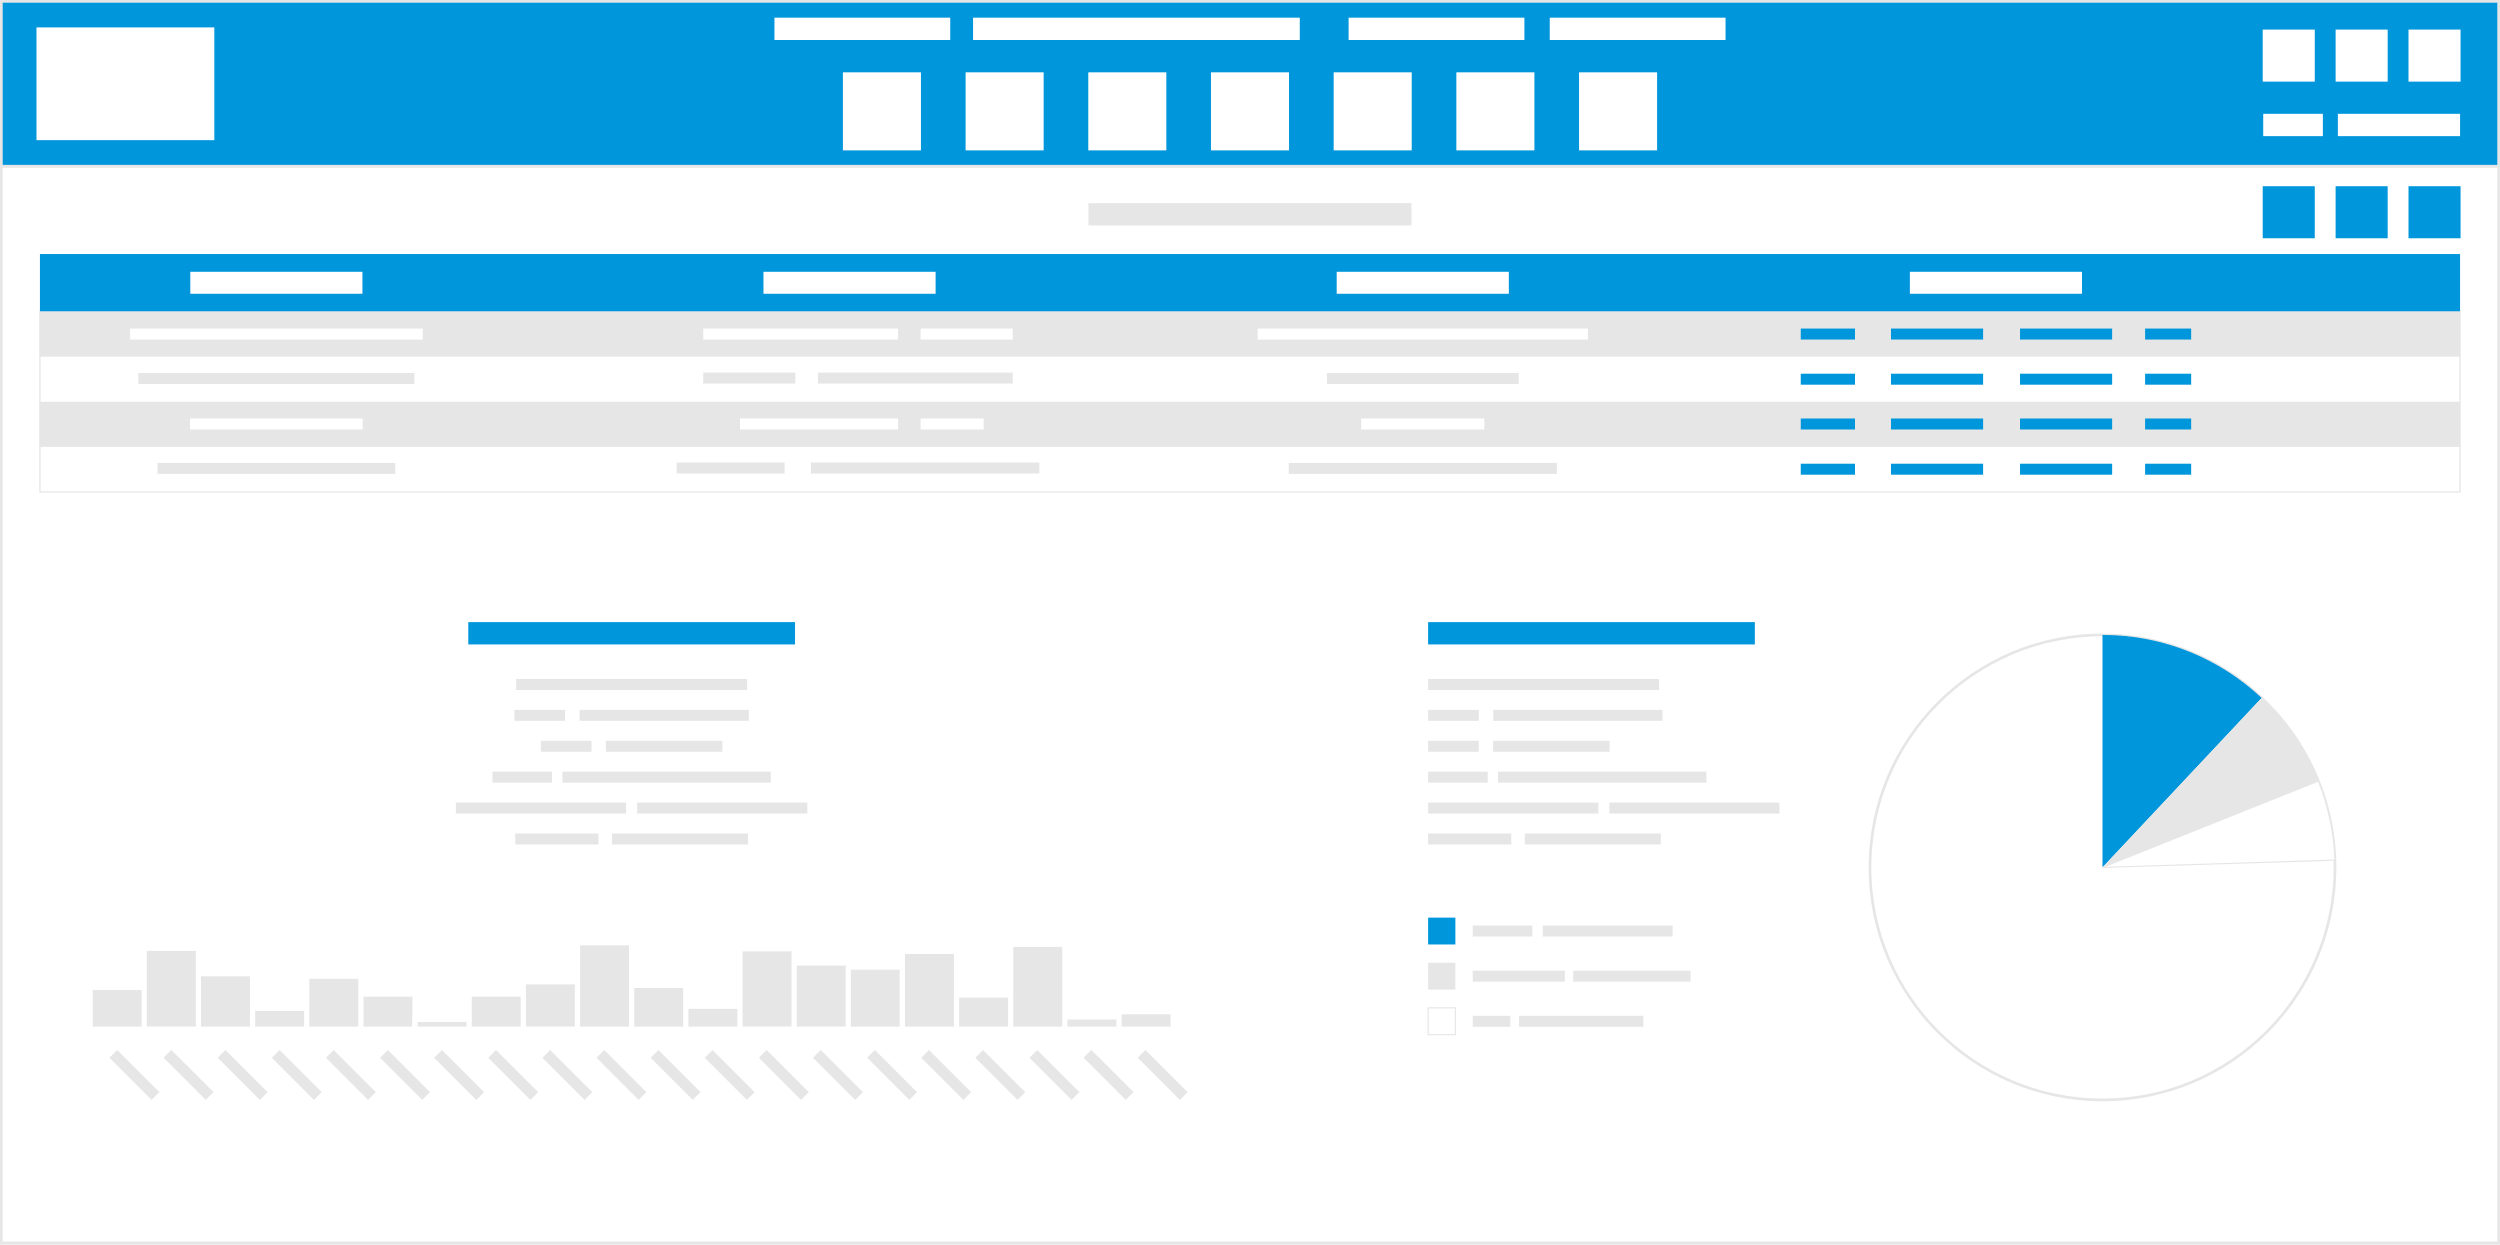
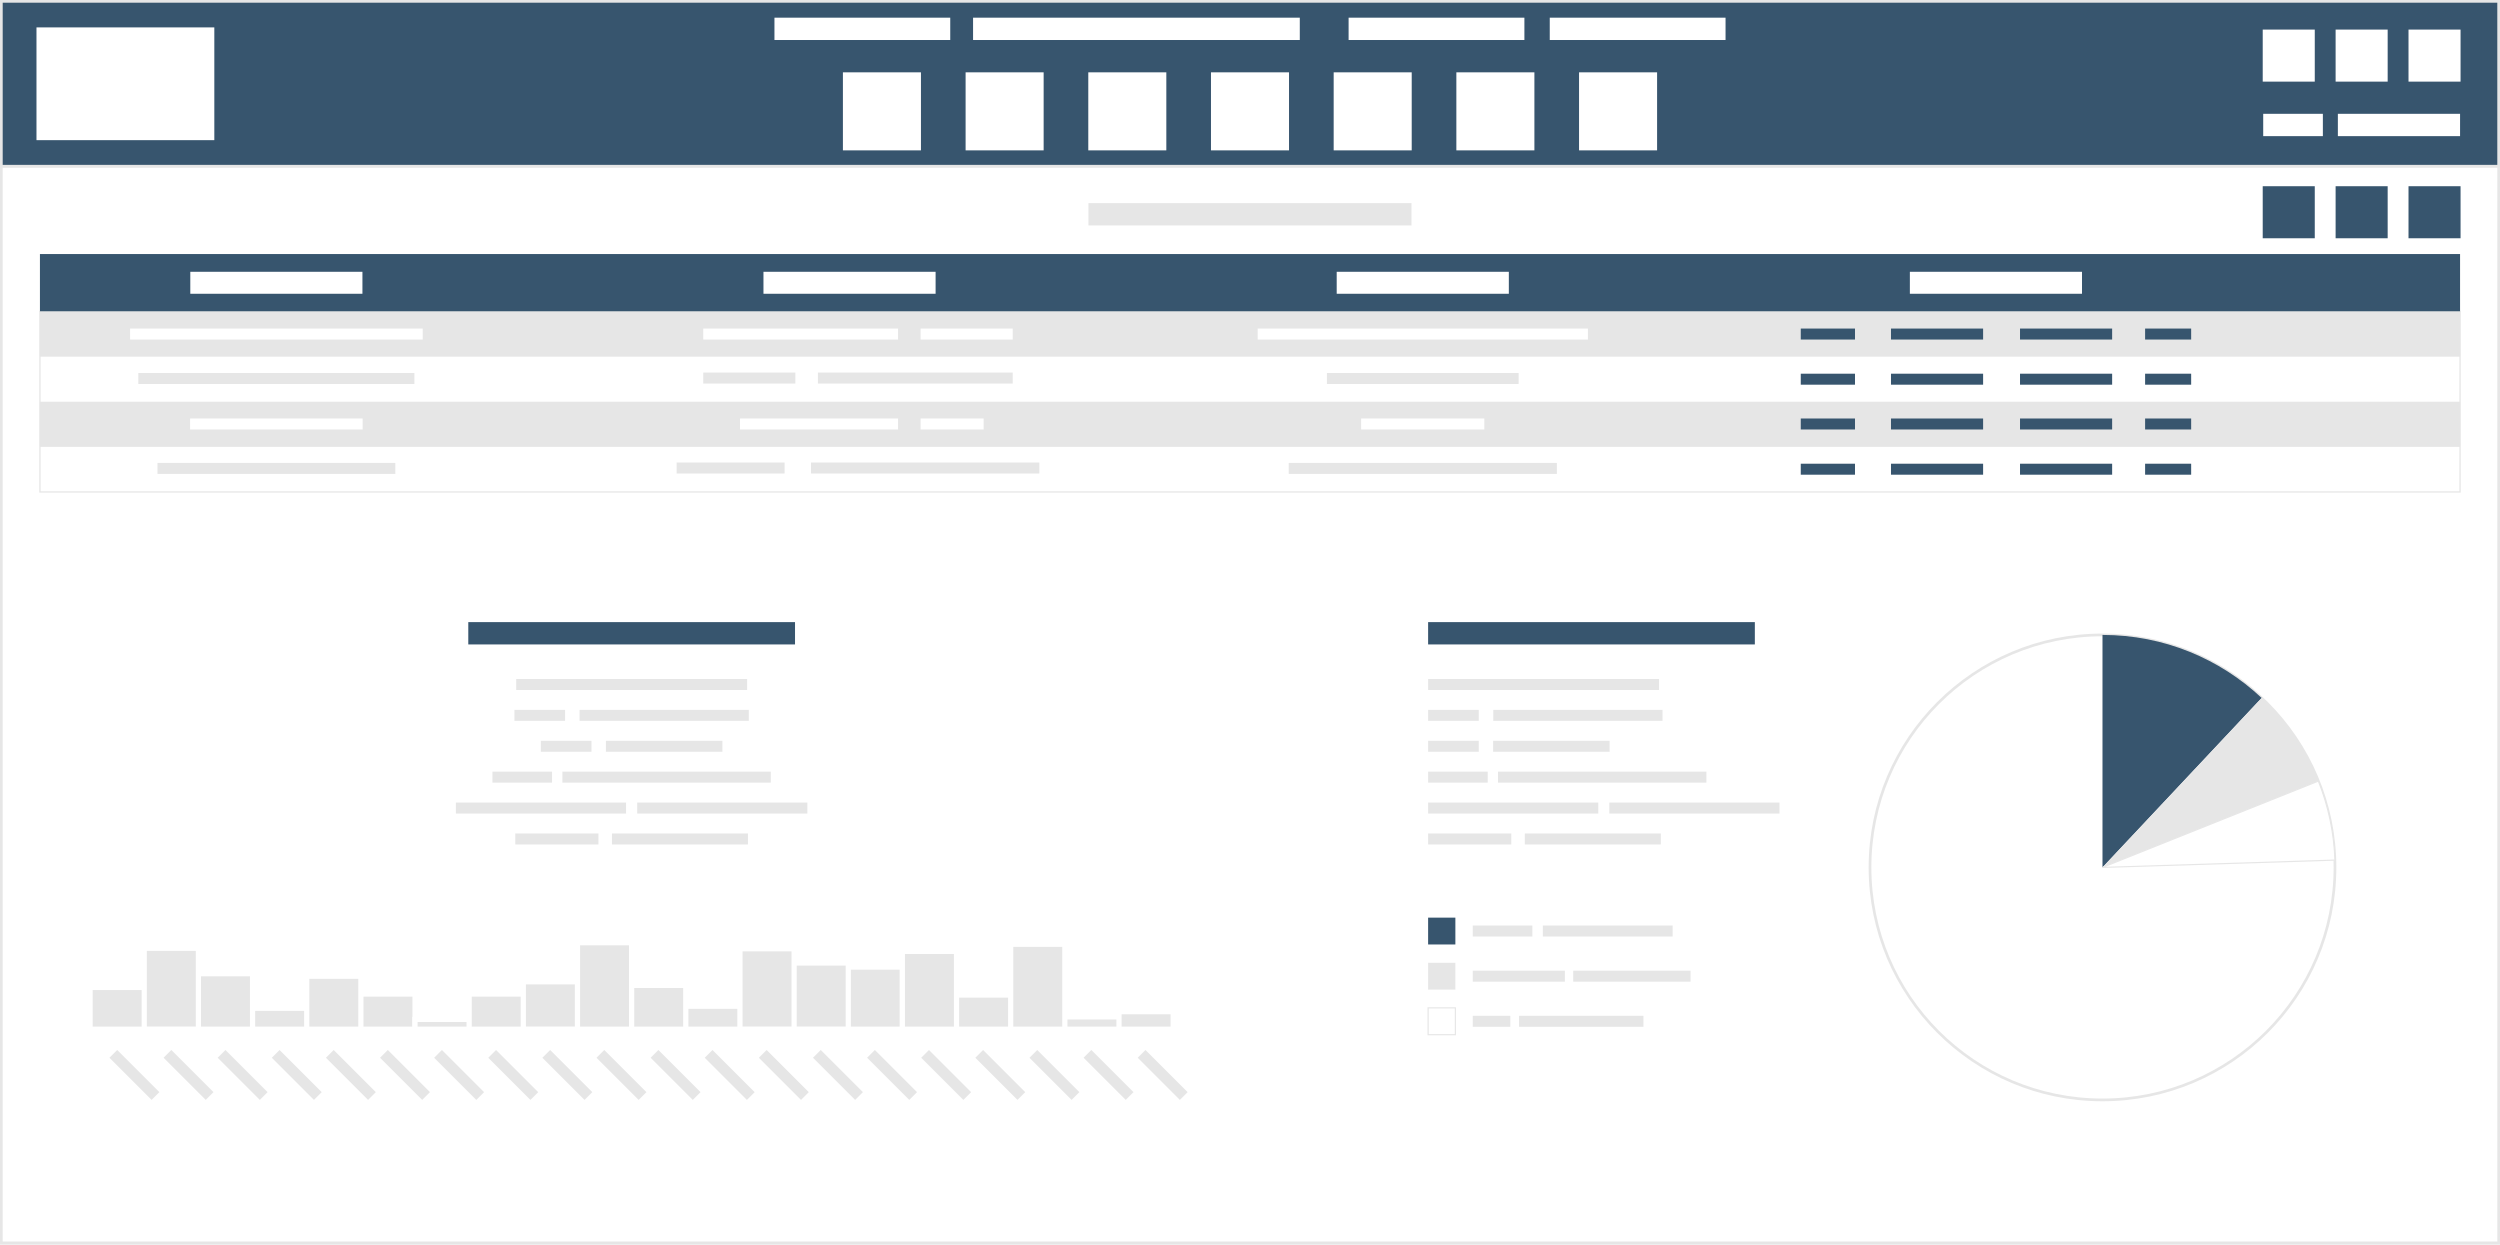
<svg xmlns="http://www.w3.org/2000/svg" width="615.066" height="306.112" viewBox="0 0 35496 17666" shape-rendering="geometricPrecision" text-rendering="geometricPrecision" image-rendering="optimizeQuality" fill-rule="evenodd" clip-rule="evenodd">
  <defs>
    <style>
    .str3 {stroke:white;stroke-width:73.856}
    .str1 {stroke:#E6E6E6;stroke-width:18.453}
    .str0 {stroke:#E6E6E6;stroke-width:38.477}
    .str2 {stroke:#E6E6E6;stroke-width:16.621}
    .fil1 {fill:none}
-     .fil2 {fill:#0096DC}
+     .fil2 {fill:#37556E}
    .fil3 {fill:#E6E6E6}
    .fil0 {fill:white}
   </style>
  </defs>
  <g id="Layer_x0020_1">
    <path class="fil0 str0" d="M19 2360h35458v15287H19z" />
    <path class="fil1 str1" d="M567 4423h34362v2562H567z" />
    <path class="fil2 str0" d="M19 19h35458v2341H19z" />
    <path class="fil0" d="M518 389h2525v1601H518zM22420 1027h1108v1108h-1108zM20678 1027h1108v1108h-1108zM18936 1027h1108v1108h-1108zM17194 1027h1108v1108h-1108zM15452 1027h1108v1108h-1108zM13710 1027h1108v1108h-1108zM11968 1027h1108v1108h-1108zM10996 251h2496v317h-2496zM13816 251h4639v317h-4639zM19148 251h2496v317h-2496zM22004 251h2496v317h-2496zM32127 420h739v739h-739zM33162 420h739v739h-739zM34197 420h739v739h-739zM32134 1616h847v317h-847zM33194 1616h1735v317h-1735z" />
    <path class="fil2" d="M567 3607h34362v816H567z" />
    <path class="fil3" d="M15454 2884h4587v317h-4587z" />
    <path class="fil2" d="M34197 2644h739v739h-739z" />
    <path class="fil0" d="M2702 3859h2444v312H2702zM10840 3859h2444v312h-2444zM18979 3859h2444v312h-2444zM27117 3859h2444v312h-2444z" />
    <path class="fil3" d="M567 4423h34362v641H567zM567 5704h34362v641H567z" />
    <path class="fil0" d="M1847 4665h4155v156H1847z" />
    <path class="fil3" d="M1964 5296h3920v156H1964z" />
    <path class="fil0" d="M9985 4665h2766v156H9985zM13071 4665h1308v156h-1308z" />
    <path class="fil3" d="M11613 5290h2766v156h-2766zM9985 5290h1308v156H9985z" />
    <path class="fil0" d="M17857 4665h4689v156h-4689z" />
    <path class="fil3" d="M18840 5296h2722v156h-2722z" />
    <path class="fil0" d="M2699 5942h2450v156H2699z" />
    <path class="fil3" d="M2236 6573h3377v156H2236z" />
    <path class="fil0" d="M10507 5942h2244v156h-2244zM13071 5942h895v156h-895z" />
    <path class="fil3" d="M11515 6567h3242v156h-3242zM9607 6567h1533v156H9607z" />
    <path class="fil0" d="M19326 5942h1749v156h-1749z" />
    <path class="fil3" d="M18298 6573h3807v156h-3807z" />
    <path class="fil2" d="M33162 2644h739v739h-739zM32127 2644h739v739h-739z" />
    <circle class="fil1 str0" cx="29852" cy="12316" r="3301" />
    <path class="fil2" d="M32112 9910c-591-555-1385-895-2260-895v3301l2260-2406z" />
    <path class="fil3" d="M29852 12316l2260-2406c351 330 626 733 805 1180l-3065 1226z" />
    <path class="fil0 str2" d="M29852 12316l3065-1226c143 358 223 738 235 1122l-3300 104z" />
    <path class="fil2" d="M20277 8833h4639v317h-4639z" />
    <path class="fil3" d="M20277 9641h3279v156h-3279zM20277 10079h719v156h-719zM20277 10518h719v156h-719zM20277 10956h846v156h-846zM20277 11395h2416v156h-2416zM20277 11834h1181v156h-1181zM21650 11834h1931v156h-1931zM22850 11395h2416v156h-2416zM21269 10956h2959v156h-2959zM21200 10518h1654v156h-1654zM21202 10079h2403v156h-2403z" />
    <path class="fil2" d="M20277 13029h387v381h-387z" />
    <path class="fil3" d="M20277 13670h387v381h-387z" />
    <path class="fil0 str2" d="M20277 14310h387v381h-387z" />
    <path class="fil3" d="M20911 13141h846v156h-846zM21906 13141h1843v156h-1843zM20911 13782h1308v156h-1308zM22337 13782h1666v156h-1666zM20911 14423h533v156h-533zM21568 14423h1766v156h-1766z" />
    <path class="fil2" d="M6649 8833h4639v317H6649z" />
    <path class="fil3" d="M7329 9641h3279v156H7329zM7316 11834h1181v156H7316zM8689 11834h1931v156H8689zM6473 11395h2416v156H6473zM9047 11395h2416v156H9047zM6992 10956h846v156h-846zM7985 10956h2959v156H7985zM7679 10518h719v156h-719zM8603 10518h1654v156H8603zM7304 10079h719v156h-719zM8229 10079h2403v156H8229z" />
    <path class="fil3 str3" d="M1279 14020h769v593h-769zM2048 13464h769v1148h-769zM2817 13825h769v788h-769zM3586 14316h769v297h-769zM4355 13861h769v752h-769zM5124 14114h769v499h-769z" />
    <path class="fil3 str3" d="M5892 14474h769v139h-769zM6661 14114h769v499h-769zM7430 13940h769v672h-769zM8199 13385h769v1228h-769zM8968 13991h769v622h-769zM9737 14287h769v326h-769zM10506 13471h769v1141h-769zM11275 13673h769v939h-769zM12044 13731h769v882h-769z" />
    <path class="fil3 str3" d="M12812 13508h769v1105h-769zM13581 14128h769v485h-769zM14350 13407h769v1206h-769zM15119 14438h769v175h-769zM15888 14364h769v249h-769z" />
    <path class="fil3" d="M2262.67 15506.7l-598.518-598.518-110.28 110.28 598.518 598.518zM3031.07 15506.7l-598.518-598.518-110.28 110.28 598.518 598.518zM3799.47 15506.7l-598.518-598.518-110.28 110.28 598.518 598.518zM4567.86 15506.7l-598.518-598.518-110.28 110.28 598.518 598.518zM5336.26 15506.7l-598.518-598.518-110.28 110.28 598.518 598.518zM6104.66 15506.7l-598.518-598.518-110.28 110.28 598.518 598.518zM6873.05 15506.7l-598.518-598.518-110.28 110.28 598.518 598.518zM7641.45 15506.7l-598.518-598.518-110.28 110.28 598.518 598.518zM8409.84 15506.7l-598.518-598.518-110.28 110.28 598.518 598.518zM9178.24 15506.7l-598.518-598.518-110.28 110.28 598.518 598.518zM9946.64 15506.7l-598.518-598.518-110.28 110.28 598.518 598.518zM10715 15506.7l-598.518-598.518-110.28 110.28 598.518 598.518zM11483.4 15506.7l-598.518-598.518-110.28 110.28 598.518 598.518zM12251.8 15506.7l-598.518-598.518-110.28 110.28 598.518 598.518zM13020.2 15506.7l-598.518-598.518-110.28 110.28 598.518 598.518zM13788.6 15506.7l-598.518-598.518-110.28 110.28 598.518 598.518zM14557 15506.7l-598.518-598.518-110.28 110.28 598.518 598.518zM15325.4 15506.7l-598.518-598.518-110.28 110.28 598.518 598.518zM16093.8 15506.7l-598.518-598.518-110.28 110.28 598.518 598.518zM16862.2 15506.7l-598.518-598.518-110.28 110.28 598.518 598.518z" />
    <g id="_919335664">
      <path class="fil2" d="M25568 4665h770v156h-770zM26849 4665h1308v156h-1308zM28681 4665h1308v156h-1308zM25568 5306h770v156h-770zM26849 5306h1308v156h-1308zM28681 5306h1308v156h-1308zM25568 5942h770v156h-770zM26849 5942h1308v156h-1308zM28681 5942h1308v156h-1308zM25568 6584h770v156h-770zM26849 6584h1308v156h-1308zM28681 6584h1308v156h-1308zM30457 4665h654v156h-654zM30457 5306h654v156h-654zM30457 5942h654v156h-654zM30457 6584h654v156h-654z" />
    </g>
  </g>
</svg>
